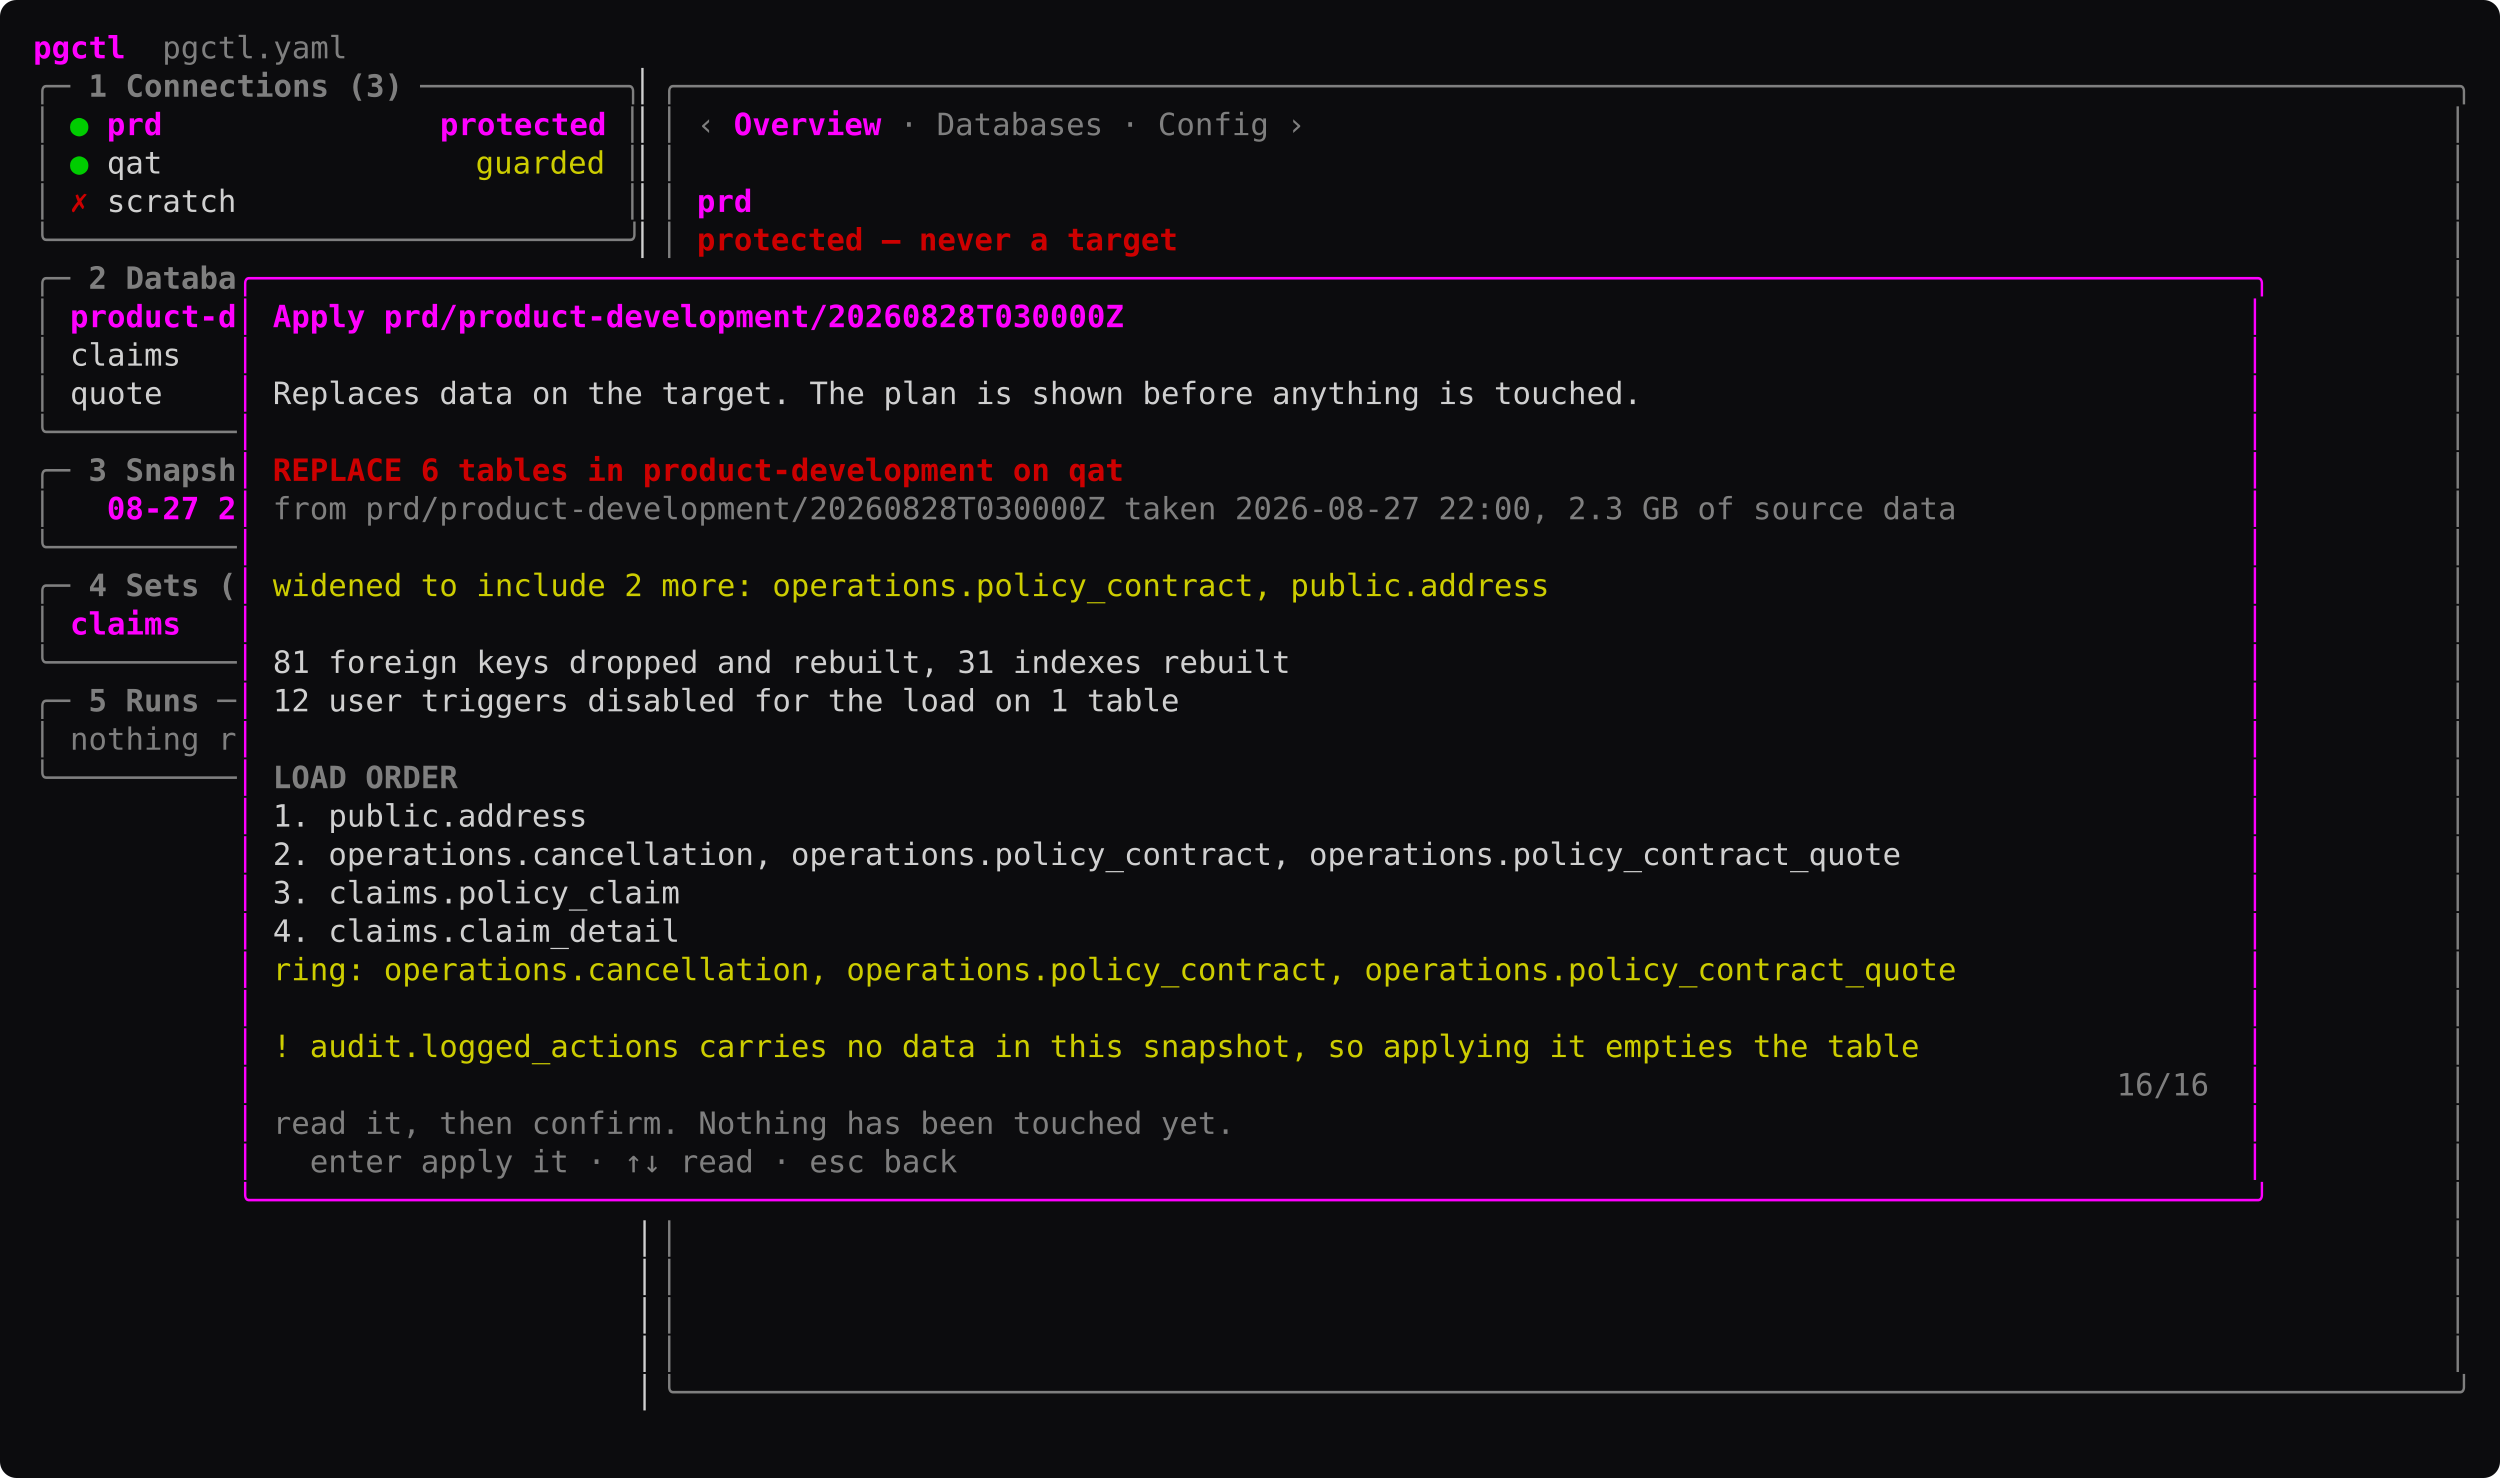
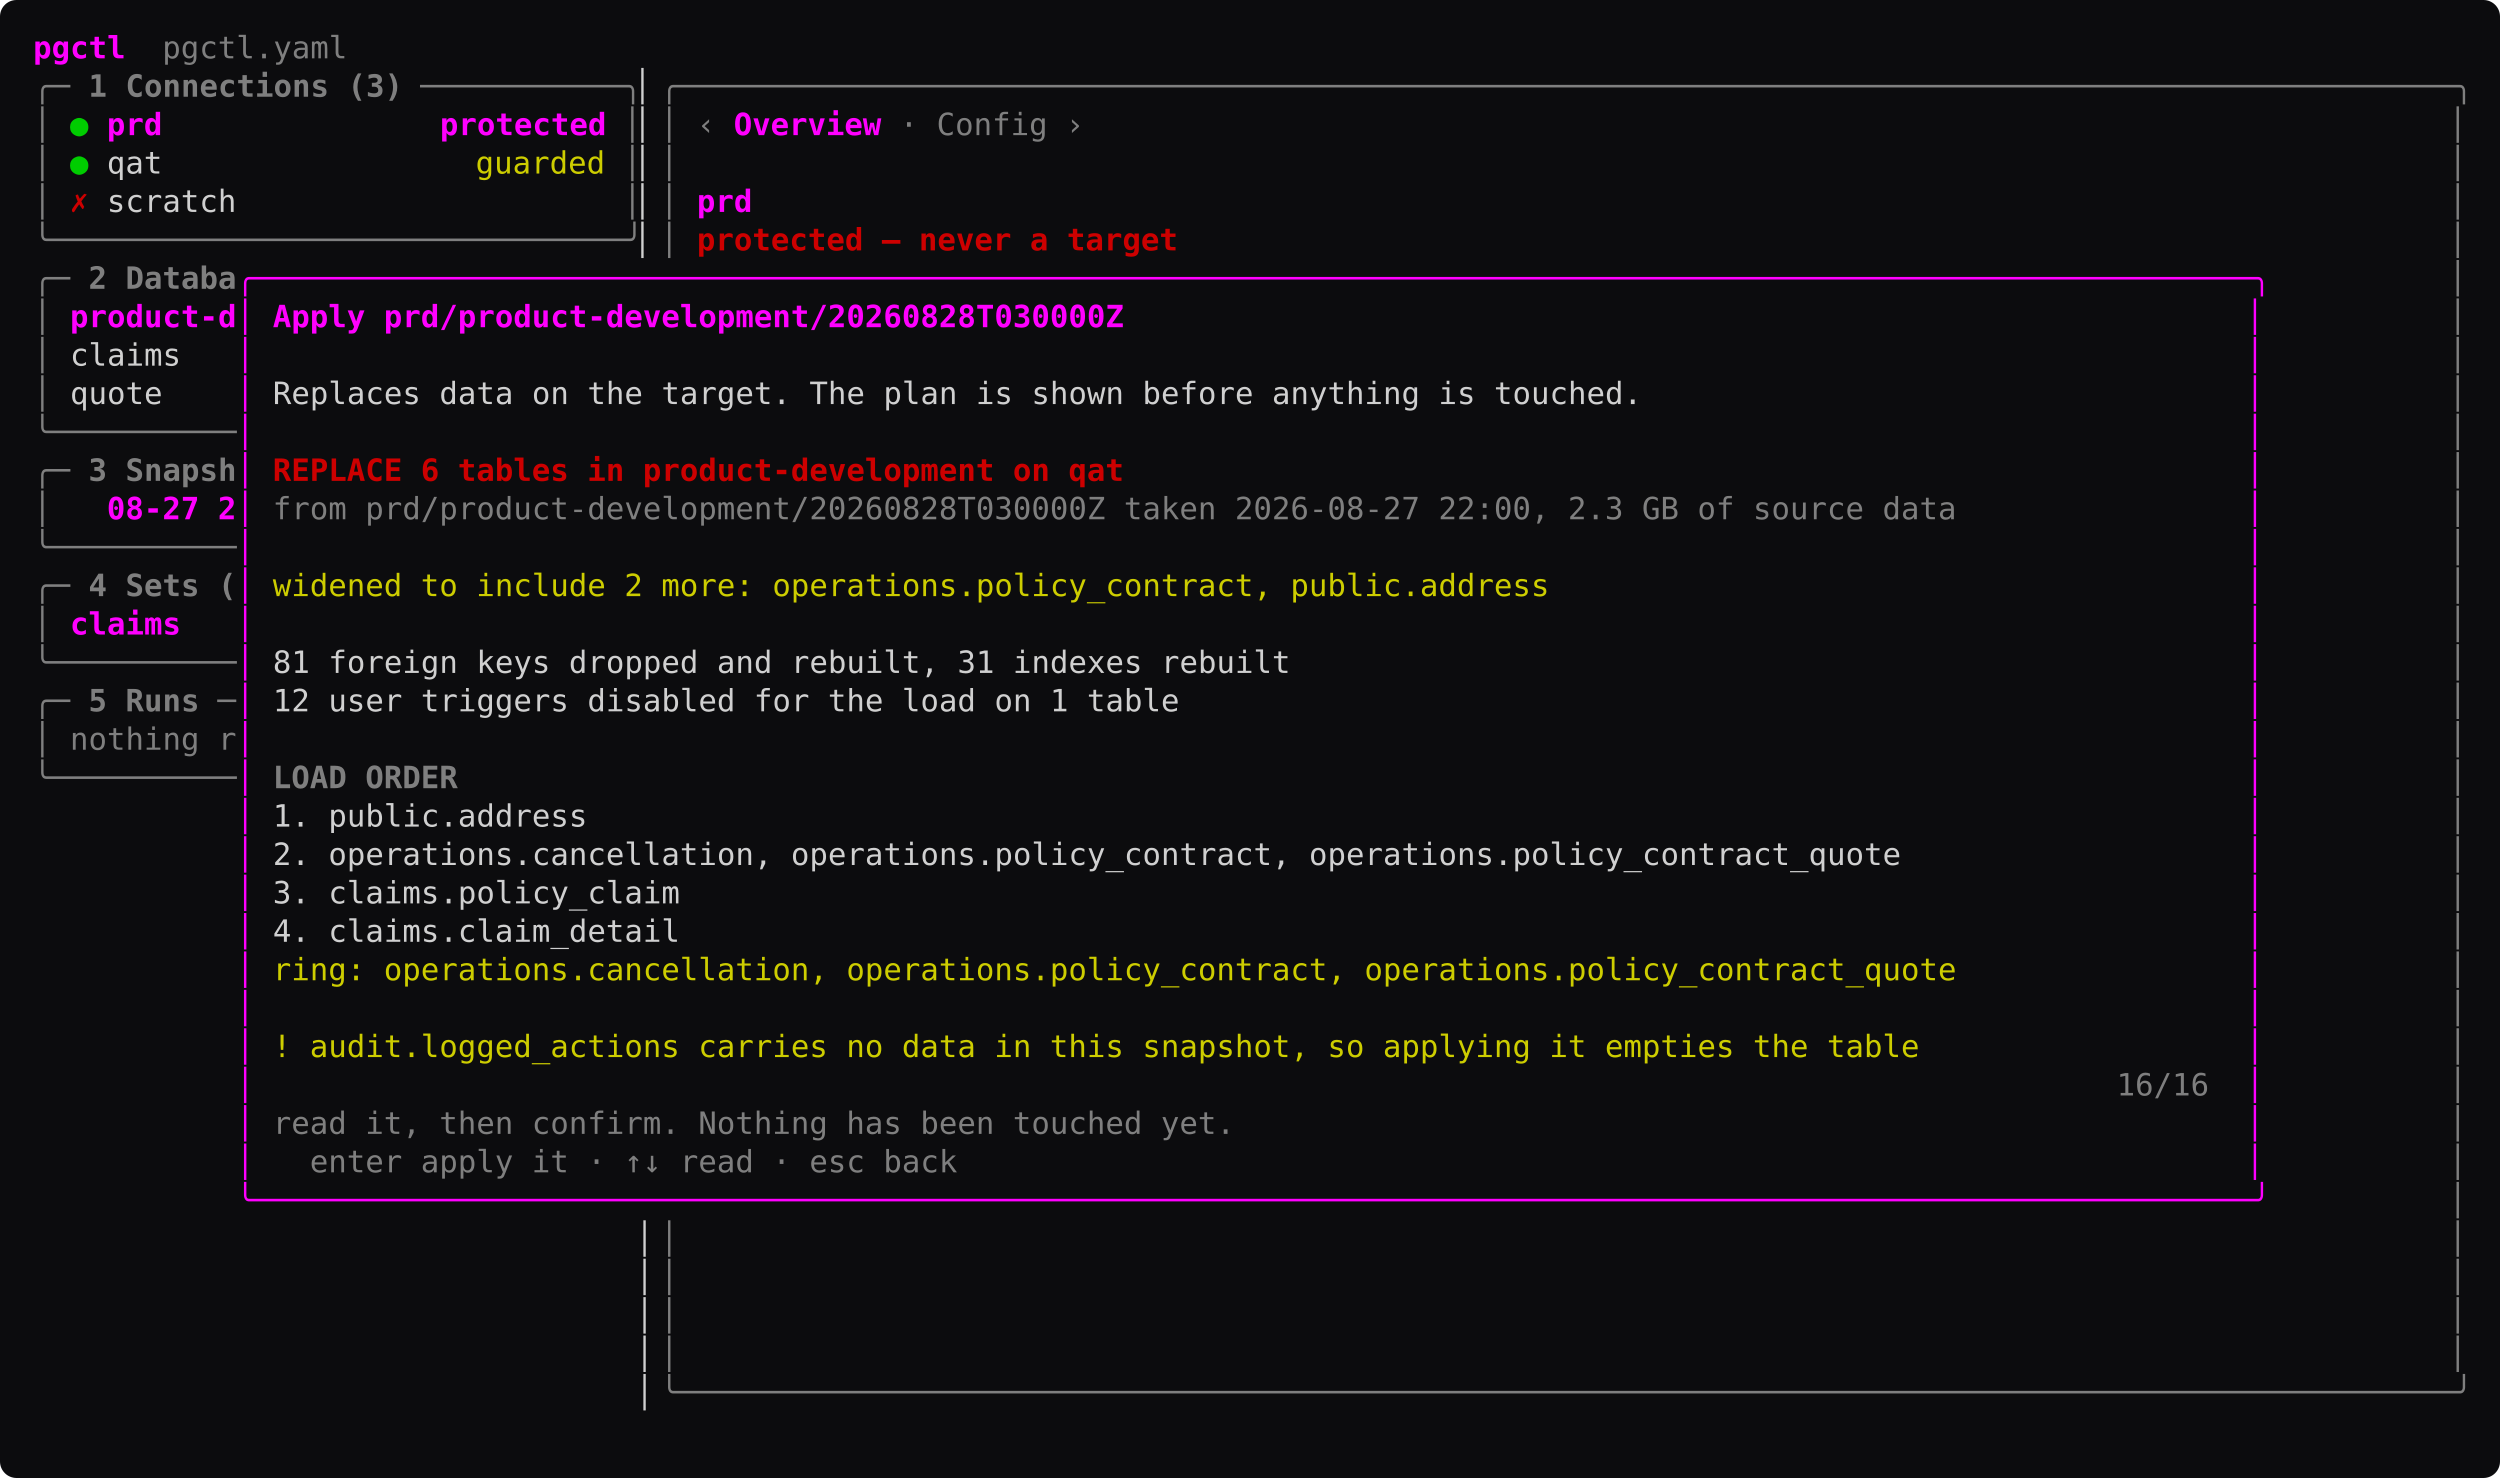
<svg xmlns="http://www.w3.org/2000/svg" width="1057.6" height="625.25" viewBox="0 0 1057.6 625.25" font-family="ui-monospace, 'SF Mono', SFMono-Regular, Menlo, Consolas, 'DejaVu Sans Mono', monospace" font-size="13" role="img">
  <rect width="1057.6" height="625.25" rx="7" fill="#0c0c0e" />
  <text x="14" y="24.68" textLength="39" lengthAdjust="spacing" fill="#ff00ff" font-weight="600" xml:space="preserve">pgctl</text>
  <text x="53" y="24.68" textLength="93.6" lengthAdjust="spacing" fill="#7f7f7f" xml:space="preserve">  pgctl.yaml</text>
  <text x="14" y="40.92" textLength="15.6" lengthAdjust="spacing" fill="#7f7f7f" xml:space="preserve">╭─</text>
  <text x="29.6" y="40.92" textLength="140.4" lengthAdjust="spacing" fill="#7f7f7f" font-weight="600" xml:space="preserve"> 1 Connections (3)</text>
  <text x="177.8" y="40.92" textLength="93.6" lengthAdjust="spacing" fill="#7f7f7f" xml:space="preserve">───────────╮</text>
  <text x="271.4" y="40.92" textLength="7.8" lengthAdjust="spacing" fill="#d0d0d0" xml:space="preserve">▏</text>
  <text x="279.2" y="40.92" textLength="764.4" lengthAdjust="spacing" fill="#7f7f7f" xml:space="preserve">╭────────────────────────────────────────────────────────────────────────────────────────────────╮</text>
  <text x="14" y="57.17" textLength="7.8" lengthAdjust="spacing" fill="#7f7f7f" xml:space="preserve">│</text>
  <text x="29.6" y="57.17" textLength="7.8" lengthAdjust="spacing" fill="#00cd00" xml:space="preserve">●</text>
  <text x="45.2" y="57.17" textLength="210.6" lengthAdjust="spacing" fill="#ff00ff" font-weight="600" xml:space="preserve">prd               protected</text>
  <text x="263.6" y="57.17" textLength="7.8" lengthAdjust="spacing" fill="#7f7f7f" xml:space="preserve">│</text>
  <text x="271.4" y="57.17" textLength="7.8" lengthAdjust="spacing" fill="#d0d0d0" xml:space="preserve">▏</text>
  <text x="279.2" y="57.17" textLength="7.8" lengthAdjust="spacing" fill="#7f7f7f" xml:space="preserve">│</text>
  <text x="294.8" y="57.17" textLength="7.8" lengthAdjust="spacing" fill="#7f7f7f" xml:space="preserve">‹</text>
  <text x="310.4" y="57.17" textLength="7.8" lengthAdjust="spacing" fill="#ff00ff" font-weight="600" xml:space="preserve">O</text>
  <text x="318.2" y="57.17" textLength="7.8" lengthAdjust="spacing" fill="#ff00ff" font-weight="600" xml:space="preserve">v</text>
  <text x="326" y="57.17" textLength="7.8" lengthAdjust="spacing" fill="#ff00ff" font-weight="600" xml:space="preserve">e</text>
  <text x="333.8" y="57.17" textLength="7.8" lengthAdjust="spacing" fill="#ff00ff" font-weight="600" xml:space="preserve">r</text>
  <text x="341.6" y="57.17" textLength="7.8" lengthAdjust="spacing" fill="#ff00ff" font-weight="600" xml:space="preserve">v</text>
  <text x="349.4" y="57.17" textLength="7.8" lengthAdjust="spacing" fill="#ff00ff" font-weight="600" xml:space="preserve">i</text>
  <text x="357.2" y="57.17" textLength="7.8" lengthAdjust="spacing" fill="#ff00ff" font-weight="600" xml:space="preserve">e</text>
  <text x="365" y="57.17" textLength="7.8" lengthAdjust="spacing" fill="#ff00ff" font-weight="600" xml:space="preserve">w</text>
  <text x="380.6" y="57.17" textLength="7.8" lengthAdjust="spacing" fill="#7f7f7f" xml:space="preserve">·</text>
-   <text x="388.4" y="57.17" textLength="78" lengthAdjust="spacing" fill="#7f7f7f" xml:space="preserve"> Databases</text>
-   <text x="474.2" y="57.17" textLength="7.8" lengthAdjust="spacing" fill="#7f7f7f" xml:space="preserve">·</text>
-   <text x="482" y="57.17" textLength="54.6" lengthAdjust="spacing" fill="#7f7f7f" xml:space="preserve"> Config</text>
-   <text x="544.4" y="57.17" textLength="7.8" lengthAdjust="spacing" fill="#7f7f7f" xml:space="preserve">›</text>
+   <text x="388.4" y="57.17" textLength="54.6" lengthAdjust="spacing" fill="#7f7f7f" xml:space="preserve"> Config</text>
+   <text x="450.8" y="57.17" textLength="7.8" lengthAdjust="spacing" fill="#7f7f7f" xml:space="preserve">›</text>
  <text x="1035.8" y="57.17" textLength="7.8" lengthAdjust="spacing" fill="#7f7f7f" xml:space="preserve">│</text>
  <text x="14" y="73.42" textLength="7.8" lengthAdjust="spacing" fill="#7f7f7f" xml:space="preserve">│</text>
  <text x="29.6" y="73.42" textLength="7.8" lengthAdjust="spacing" fill="#00cd00" xml:space="preserve">●</text>
  <text x="45.2" y="73.42" textLength="23.4" lengthAdjust="spacing" fill="#d0d0d0" xml:space="preserve">qat</text>
  <text x="201.2" y="73.42" textLength="54.6" lengthAdjust="spacing" fill="#cdcd00" xml:space="preserve">guarded</text>
  <text x="263.6" y="73.42" textLength="7.8" lengthAdjust="spacing" fill="#7f7f7f" xml:space="preserve">│</text>
  <text x="271.4" y="73.42" textLength="7.8" lengthAdjust="spacing" fill="#d0d0d0" xml:space="preserve">▏</text>
  <text x="279.2" y="73.42" textLength="7.8" lengthAdjust="spacing" fill="#7f7f7f" xml:space="preserve">│</text>
  <text x="1035.8" y="73.42" textLength="7.8" lengthAdjust="spacing" fill="#7f7f7f" xml:space="preserve">│</text>
  <text x="14" y="89.67" textLength="7.8" lengthAdjust="spacing" fill="#7f7f7f" xml:space="preserve">│</text>
  <text x="29.6" y="89.67" textLength="7.8" lengthAdjust="spacing" fill="#cd0000" font-weight="600" xml:space="preserve">✗</text>
  <text x="45.2" y="89.67" textLength="54.6" lengthAdjust="spacing" fill="#d0d0d0" xml:space="preserve">scratch</text>
  <text x="263.6" y="89.67" textLength="7.8" lengthAdjust="spacing" fill="#7f7f7f" xml:space="preserve">│</text>
  <text x="271.4" y="89.67" textLength="7.8" lengthAdjust="spacing" fill="#d0d0d0" xml:space="preserve">▏</text>
  <text x="279.2" y="89.67" textLength="7.8" lengthAdjust="spacing" fill="#7f7f7f" xml:space="preserve">│</text>
  <text x="294.8" y="89.67" textLength="23.4" lengthAdjust="spacing" fill="#ff00ff" font-weight="600" xml:space="preserve">prd</text>
  <text x="1035.8" y="89.67" textLength="7.8" lengthAdjust="spacing" fill="#7f7f7f" xml:space="preserve">│</text>
  <text x="14" y="105.92" textLength="257.4" lengthAdjust="spacing" fill="#7f7f7f" xml:space="preserve">╰───────────────────────────────╯</text>
  <text x="271.4" y="105.92" textLength="7.8" lengthAdjust="spacing" fill="#d0d0d0" xml:space="preserve">▏</text>
  <text x="279.2" y="105.92" textLength="7.8" lengthAdjust="spacing" fill="#7f7f7f" xml:space="preserve">│</text>
  <text x="294.8" y="105.92" textLength="202.8" lengthAdjust="spacing" fill="#cd0000" font-weight="600" xml:space="preserve">protected — never a target</text>
  <text x="1035.8" y="105.92" textLength="7.8" lengthAdjust="spacing" fill="#7f7f7f" xml:space="preserve">│</text>
  <text x="14" y="122.17" textLength="15.6" lengthAdjust="spacing" fill="#7f7f7f" xml:space="preserve">╭─</text>
  <text x="29.6" y="122.17" textLength="70.2" lengthAdjust="spacing" fill="#7f7f7f" font-weight="600" xml:space="preserve"> 2 Databa</text>
  <text x="99.8" y="122.17" textLength="858" lengthAdjust="spacing" fill="#ff00ff" xml:space="preserve">╭────────────────────────────────────────────────────────────────────────────────────────────────────────────╮</text>
  <text x="1035.8" y="122.17" textLength="7.8" lengthAdjust="spacing" fill="#7f7f7f" xml:space="preserve">│</text>
  <text x="14" y="138.43" textLength="7.8" lengthAdjust="spacing" fill="#7f7f7f" xml:space="preserve">│</text>
  <text x="29.6" y="138.43" textLength="70.2" lengthAdjust="spacing" fill="#ff00ff" font-weight="600" xml:space="preserve">product-d</text>
  <text x="99.8" y="138.43" textLength="7.8" lengthAdjust="spacing" fill="#ff00ff" xml:space="preserve">│</text>
  <text x="115.4" y="138.43" textLength="358.8" lengthAdjust="spacing" fill="#ff00ff" font-weight="600" xml:space="preserve">Apply prd/product-development/20260828T030000Z</text>
  <text x="950" y="138.43" textLength="7.8" lengthAdjust="spacing" fill="#ff00ff" xml:space="preserve">│</text>
  <text x="1035.8" y="138.43" textLength="7.8" lengthAdjust="spacing" fill="#7f7f7f" xml:space="preserve">│</text>
  <text x="14" y="154.68" textLength="7.8" lengthAdjust="spacing" fill="#7f7f7f" xml:space="preserve">│</text>
  <text x="21.8" y="154.68" textLength="54.6" lengthAdjust="spacing" fill="#d0d0d0" xml:space="preserve"> claims</text>
  <text x="99.8" y="154.68" textLength="7.8" lengthAdjust="spacing" fill="#ff00ff" xml:space="preserve">│</text>
  <text x="950" y="154.68" textLength="7.8" lengthAdjust="spacing" fill="#ff00ff" xml:space="preserve">│</text>
  <text x="1035.8" y="154.68" textLength="7.8" lengthAdjust="spacing" fill="#7f7f7f" xml:space="preserve">│</text>
  <text x="14" y="170.93" textLength="7.8" lengthAdjust="spacing" fill="#7f7f7f" xml:space="preserve">│</text>
  <text x="21.8" y="170.93" textLength="46.8" lengthAdjust="spacing" fill="#d0d0d0" xml:space="preserve"> quote</text>
  <text x="99.8" y="170.93" textLength="7.8" lengthAdjust="spacing" fill="#ff00ff" xml:space="preserve">│</text>
  <text x="107.6" y="170.93" textLength="585" lengthAdjust="spacing" fill="#d0d0d0" xml:space="preserve"> Replaces data on the target. The plan is shown before anything is touched.</text>
  <text x="950" y="170.93" textLength="7.8" lengthAdjust="spacing" fill="#ff00ff" xml:space="preserve">│</text>
  <text x="1035.8" y="170.93" textLength="7.8" lengthAdjust="spacing" fill="#7f7f7f" xml:space="preserve">│</text>
  <text x="14" y="187.18" textLength="85.8" lengthAdjust="spacing" fill="#7f7f7f" xml:space="preserve">╰──────────</text>
  <text x="99.8" y="187.18" textLength="7.8" lengthAdjust="spacing" fill="#ff00ff" xml:space="preserve">│</text>
  <text x="950" y="187.18" textLength="7.8" lengthAdjust="spacing" fill="#ff00ff" xml:space="preserve">│</text>
  <text x="1035.8" y="187.18" textLength="7.8" lengthAdjust="spacing" fill="#7f7f7f" xml:space="preserve">│</text>
  <text x="14" y="203.43" textLength="15.6" lengthAdjust="spacing" fill="#7f7f7f" xml:space="preserve">╭─</text>
  <text x="29.6" y="203.43" textLength="70.2" lengthAdjust="spacing" fill="#7f7f7f" font-weight="600" xml:space="preserve"> 3 Snapsh</text>
  <text x="99.8" y="203.43" textLength="7.8" lengthAdjust="spacing" fill="#ff00ff" xml:space="preserve">│</text>
  <text x="115.4" y="203.43" textLength="358.8" lengthAdjust="spacing" fill="#cd0000" font-weight="600" xml:space="preserve">REPLACE 6 tables in product-development on qat</text>
  <text x="950" y="203.43" textLength="7.8" lengthAdjust="spacing" fill="#ff00ff" xml:space="preserve">│</text>
  <text x="1035.8" y="203.43" textLength="7.8" lengthAdjust="spacing" fill="#7f7f7f" xml:space="preserve">│</text>
  <text x="14" y="219.68" textLength="7.8" lengthAdjust="spacing" fill="#7f7f7f" xml:space="preserve">│</text>
  <text x="45.2" y="219.68" textLength="54.6" lengthAdjust="spacing" fill="#ff00ff" font-weight="600" xml:space="preserve">08-27 2</text>
  <text x="99.8" y="219.68" textLength="7.8" lengthAdjust="spacing" fill="#ff00ff" xml:space="preserve">│</text>
  <text x="115.4" y="219.68" textLength="709.8" lengthAdjust="spacing" fill="#7f7f7f" xml:space="preserve">from prd/product-development/20260828T030000Z taken 2026-08-27 22:00, 2.3 GB of source data</text>
  <text x="950" y="219.68" textLength="7.8" lengthAdjust="spacing" fill="#ff00ff" xml:space="preserve">│</text>
  <text x="1035.8" y="219.68" textLength="7.8" lengthAdjust="spacing" fill="#7f7f7f" xml:space="preserve">│</text>
  <text x="14" y="235.93" textLength="85.8" lengthAdjust="spacing" fill="#7f7f7f" xml:space="preserve">╰──────────</text>
  <text x="99.8" y="235.93" textLength="7.8" lengthAdjust="spacing" fill="#ff00ff" xml:space="preserve">│</text>
  <text x="950" y="235.93" textLength="7.8" lengthAdjust="spacing" fill="#ff00ff" xml:space="preserve">│</text>
  <text x="1035.8" y="235.93" textLength="7.8" lengthAdjust="spacing" fill="#7f7f7f" xml:space="preserve">│</text>
  <text x="14" y="252.18" textLength="15.6" lengthAdjust="spacing" fill="#7f7f7f" xml:space="preserve">╭─</text>
  <text x="29.6" y="252.18" textLength="70.2" lengthAdjust="spacing" fill="#7f7f7f" font-weight="600" xml:space="preserve"> 4 Sets (</text>
  <text x="99.8" y="252.18" textLength="7.8" lengthAdjust="spacing" fill="#ff00ff" xml:space="preserve">│</text>
  <text x="115.4" y="252.18" textLength="538.2" lengthAdjust="spacing" fill="#cdcd00" xml:space="preserve">widened to include 2 more: operations.policy_contract, public.address</text>
  <text x="950" y="252.18" textLength="7.8" lengthAdjust="spacing" fill="#ff00ff" xml:space="preserve">│</text>
  <text x="1035.8" y="252.18" textLength="7.8" lengthAdjust="spacing" fill="#7f7f7f" xml:space="preserve">│</text>
  <text x="14" y="268.43" textLength="7.8" lengthAdjust="spacing" fill="#7f7f7f" xml:space="preserve">│</text>
  <text x="29.6" y="268.43" textLength="46.8" lengthAdjust="spacing" fill="#ff00ff" font-weight="600" xml:space="preserve">claims</text>
  <text x="99.8" y="268.43" textLength="7.8" lengthAdjust="spacing" fill="#ff00ff" xml:space="preserve">│</text>
  <text x="950" y="268.43" textLength="7.8" lengthAdjust="spacing" fill="#ff00ff" xml:space="preserve">│</text>
  <text x="1035.8" y="268.43" textLength="7.8" lengthAdjust="spacing" fill="#7f7f7f" xml:space="preserve">│</text>
  <text x="14" y="284.68" textLength="85.8" lengthAdjust="spacing" fill="#7f7f7f" xml:space="preserve">╰──────────</text>
  <text x="99.8" y="284.68" textLength="7.8" lengthAdjust="spacing" fill="#ff00ff" xml:space="preserve">│</text>
  <text x="107.6" y="284.68" textLength="436.8" lengthAdjust="spacing" fill="#d0d0d0" xml:space="preserve"> 81 foreign keys dropped and rebuilt, 31 indexes rebuilt</text>
  <text x="950" y="284.68" textLength="7.8" lengthAdjust="spacing" fill="#ff00ff" xml:space="preserve">│</text>
  <text x="1035.8" y="284.68" textLength="7.8" lengthAdjust="spacing" fill="#7f7f7f" xml:space="preserve">│</text>
  <text x="14" y="300.93" textLength="15.6" lengthAdjust="spacing" fill="#7f7f7f" xml:space="preserve">╭─</text>
  <text x="29.6" y="300.93" textLength="54.6" lengthAdjust="spacing" fill="#7f7f7f" font-weight="600" xml:space="preserve"> 5 Runs</text>
  <text x="92" y="300.93" textLength="7.8" lengthAdjust="spacing" fill="#7f7f7f" xml:space="preserve">─</text>
  <text x="99.8" y="300.93" textLength="7.8" lengthAdjust="spacing" fill="#ff00ff" xml:space="preserve">│</text>
  <text x="107.6" y="300.93" textLength="390" lengthAdjust="spacing" fill="#d0d0d0" xml:space="preserve"> 12 user triggers disabled for the load on 1 table</text>
  <text x="950" y="300.93" textLength="7.8" lengthAdjust="spacing" fill="#ff00ff" xml:space="preserve">│</text>
  <text x="1035.8" y="300.93" textLength="7.8" lengthAdjust="spacing" fill="#7f7f7f" xml:space="preserve">│</text>
  <text x="14" y="317.18" textLength="7.8" lengthAdjust="spacing" fill="#7f7f7f" xml:space="preserve">│</text>
  <text x="29.6" y="317.18" textLength="70.2" lengthAdjust="spacing" fill="#7f7f7f" xml:space="preserve">nothing r</text>
  <text x="99.8" y="317.18" textLength="7.8" lengthAdjust="spacing" fill="#ff00ff" xml:space="preserve">│</text>
  <text x="950" y="317.18" textLength="7.8" lengthAdjust="spacing" fill="#ff00ff" xml:space="preserve">│</text>
  <text x="1035.8" y="317.18" textLength="7.8" lengthAdjust="spacing" fill="#7f7f7f" xml:space="preserve">│</text>
  <text x="14" y="333.43" textLength="85.8" lengthAdjust="spacing" fill="#7f7f7f" xml:space="preserve">╰──────────</text>
  <text x="99.8" y="333.43" textLength="7.8" lengthAdjust="spacing" fill="#ff00ff" xml:space="preserve">│</text>
  <text x="115.4" y="333.43" textLength="78" lengthAdjust="spacing" fill="#7f7f7f" font-weight="600" xml:space="preserve">LOAD ORDER</text>
  <text x="950" y="333.43" textLength="7.8" lengthAdjust="spacing" fill="#ff00ff" xml:space="preserve">│</text>
  <text x="1035.8" y="333.43" textLength="7.8" lengthAdjust="spacing" fill="#7f7f7f" xml:space="preserve">│</text>
  <text x="99.8" y="349.68" textLength="7.8" lengthAdjust="spacing" fill="#ff00ff" xml:space="preserve">│</text>
  <text x="107.6" y="349.68" textLength="140.4" lengthAdjust="spacing" fill="#d0d0d0" xml:space="preserve"> 1. public.address</text>
  <text x="950" y="349.68" textLength="7.8" lengthAdjust="spacing" fill="#ff00ff" xml:space="preserve">│</text>
  <text x="1035.8" y="349.68" textLength="7.8" lengthAdjust="spacing" fill="#7f7f7f" xml:space="preserve">│</text>
  <text x="99.8" y="365.93" textLength="7.8" lengthAdjust="spacing" fill="#ff00ff" xml:space="preserve">│</text>
  <text x="107.6" y="365.93" textLength="694.2" lengthAdjust="spacing" fill="#d0d0d0" xml:space="preserve"> 2. operations.cancellation, operations.policy_contract, operations.policy_contract_quote</text>
  <text x="950" y="365.93" textLength="7.8" lengthAdjust="spacing" fill="#ff00ff" xml:space="preserve">│</text>
  <text x="1035.8" y="365.93" textLength="7.8" lengthAdjust="spacing" fill="#7f7f7f" xml:space="preserve">│</text>
  <text x="99.8" y="382.18" textLength="7.8" lengthAdjust="spacing" fill="#ff00ff" xml:space="preserve">│</text>
  <text x="107.6" y="382.18" textLength="179.4" lengthAdjust="spacing" fill="#d0d0d0" xml:space="preserve"> 3. claims.policy_claim</text>
  <text x="950" y="382.18" textLength="7.8" lengthAdjust="spacing" fill="#ff00ff" xml:space="preserve">│</text>
  <text x="1035.8" y="382.18" textLength="7.8" lengthAdjust="spacing" fill="#7f7f7f" xml:space="preserve">│</text>
  <text x="99.8" y="398.43" textLength="7.8" lengthAdjust="spacing" fill="#ff00ff" xml:space="preserve">│</text>
  <text x="107.6" y="398.43" textLength="179.4" lengthAdjust="spacing" fill="#d0d0d0" xml:space="preserve"> 4. claims.claim_detail</text>
  <text x="950" y="398.43" textLength="7.8" lengthAdjust="spacing" fill="#ff00ff" xml:space="preserve">│</text>
  <text x="1035.8" y="398.43" textLength="7.8" lengthAdjust="spacing" fill="#7f7f7f" xml:space="preserve">│</text>
  <text x="99.8" y="414.68" textLength="7.8" lengthAdjust="spacing" fill="#ff00ff" xml:space="preserve">│</text>
  <text x="115.4" y="414.68" textLength="709.8" lengthAdjust="spacing" fill="#cdcd00" xml:space="preserve">ring: operations.cancellation, operations.policy_contract, operations.policy_contract_quote</text>
  <text x="950" y="414.68" textLength="7.8" lengthAdjust="spacing" fill="#ff00ff" xml:space="preserve">│</text>
  <text x="1035.8" y="414.68" textLength="7.8" lengthAdjust="spacing" fill="#7f7f7f" xml:space="preserve">│</text>
  <text x="99.8" y="430.93" textLength="7.8" lengthAdjust="spacing" fill="#ff00ff" xml:space="preserve">│</text>
  <text x="950" y="430.93" textLength="7.8" lengthAdjust="spacing" fill="#ff00ff" xml:space="preserve">│</text>
  <text x="1035.8" y="430.93" textLength="7.8" lengthAdjust="spacing" fill="#7f7f7f" xml:space="preserve">│</text>
  <text x="99.8" y="447.18" textLength="7.8" lengthAdjust="spacing" fill="#ff00ff" xml:space="preserve">│</text>
  <text x="115.4" y="447.18" textLength="694.2" lengthAdjust="spacing" fill="#cdcd00" xml:space="preserve">! audit.logged_actions carries no data in this snapshot, so applying it empties the table</text>
  <text x="950" y="447.18" textLength="7.8" lengthAdjust="spacing" fill="#ff00ff" xml:space="preserve">│</text>
  <text x="1035.8" y="447.18" textLength="7.8" lengthAdjust="spacing" fill="#7f7f7f" xml:space="preserve">│</text>
  <text x="99.8" y="463.43" textLength="7.8" lengthAdjust="spacing" fill="#ff00ff" xml:space="preserve">│</text>
  <text x="895.4" y="463.43" textLength="39" lengthAdjust="spacing" fill="#7f7f7f" xml:space="preserve">16/16</text>
  <text x="950" y="463.43" textLength="7.8" lengthAdjust="spacing" fill="#ff00ff" xml:space="preserve">│</text>
  <text x="1035.8" y="463.43" textLength="7.8" lengthAdjust="spacing" fill="#7f7f7f" xml:space="preserve">│</text>
  <text x="99.8" y="479.68" textLength="7.8" lengthAdjust="spacing" fill="#ff00ff" xml:space="preserve">│</text>
  <text x="115.4" y="479.68" textLength="405.6" lengthAdjust="spacing" fill="#7f7f7f" xml:space="preserve">read it, then confirm. Nothing has been touched yet.</text>
  <text x="950" y="479.68" textLength="7.8" lengthAdjust="spacing" fill="#ff00ff" xml:space="preserve">│</text>
  <text x="1035.8" y="479.68" textLength="7.8" lengthAdjust="spacing" fill="#7f7f7f" xml:space="preserve">│</text>
  <text x="99.8" y="495.93" textLength="7.8" lengthAdjust="spacing" fill="#ff00ff" xml:space="preserve">│</text>
  <text x="115.4" y="495.93" textLength="288.6" lengthAdjust="spacing" fill="#7f7f7f" xml:space="preserve">  enter apply it · ↑↓ read · esc back</text>
  <text x="950" y="495.93" textLength="7.8" lengthAdjust="spacing" fill="#ff00ff" xml:space="preserve">│</text>
  <text x="1035.8" y="495.93" textLength="7.8" lengthAdjust="spacing" fill="#7f7f7f" xml:space="preserve">│</text>
  <text x="99.8" y="512.17" textLength="858" lengthAdjust="spacing" fill="#ff00ff" xml:space="preserve">╰────────────────────────────────────────────────────────────────────────────────────────────────────────────╯</text>
  <text x="1035.8" y="512.17" textLength="7.8" lengthAdjust="spacing" fill="#7f7f7f" xml:space="preserve">│</text>
  <text x="14" y="528.42" textLength="265.2" lengthAdjust="spacing" fill="#d0d0d0" xml:space="preserve">                                 ▏</text>
  <text x="279.2" y="528.42" textLength="7.8" lengthAdjust="spacing" fill="#7f7f7f" xml:space="preserve">│</text>
  <text x="1035.8" y="528.42" textLength="7.8" lengthAdjust="spacing" fill="#7f7f7f" xml:space="preserve">│</text>
  <text x="14" y="544.67" textLength="265.2" lengthAdjust="spacing" fill="#d0d0d0" xml:space="preserve">                                 ▏</text>
  <text x="279.2" y="544.67" textLength="7.8" lengthAdjust="spacing" fill="#7f7f7f" xml:space="preserve">│</text>
  <text x="1035.8" y="544.67" textLength="7.8" lengthAdjust="spacing" fill="#7f7f7f" xml:space="preserve">│</text>
  <text x="14" y="560.92" textLength="265.2" lengthAdjust="spacing" fill="#d0d0d0" xml:space="preserve">                                 ▏</text>
  <text x="279.2" y="560.92" textLength="7.8" lengthAdjust="spacing" fill="#7f7f7f" xml:space="preserve">│</text>
  <text x="1035.8" y="560.92" textLength="7.8" lengthAdjust="spacing" fill="#7f7f7f" xml:space="preserve">│</text>
  <text x="14" y="577.17" textLength="265.2" lengthAdjust="spacing" fill="#d0d0d0" xml:space="preserve">                                 ▏</text>
  <text x="279.2" y="577.17" textLength="7.8" lengthAdjust="spacing" fill="#7f7f7f" xml:space="preserve">│</text>
  <text x="1035.8" y="577.17" textLength="7.8" lengthAdjust="spacing" fill="#7f7f7f" xml:space="preserve">│</text>
  <text x="14" y="593.42" textLength="265.2" lengthAdjust="spacing" fill="#d0d0d0" xml:space="preserve">                                 ▏</text>
  <text x="279.2" y="593.42" textLength="764.4" lengthAdjust="spacing" fill="#7f7f7f" xml:space="preserve">╰────────────────────────────────────────────────────────────────────────────────────────────────╯</text>
</svg>
